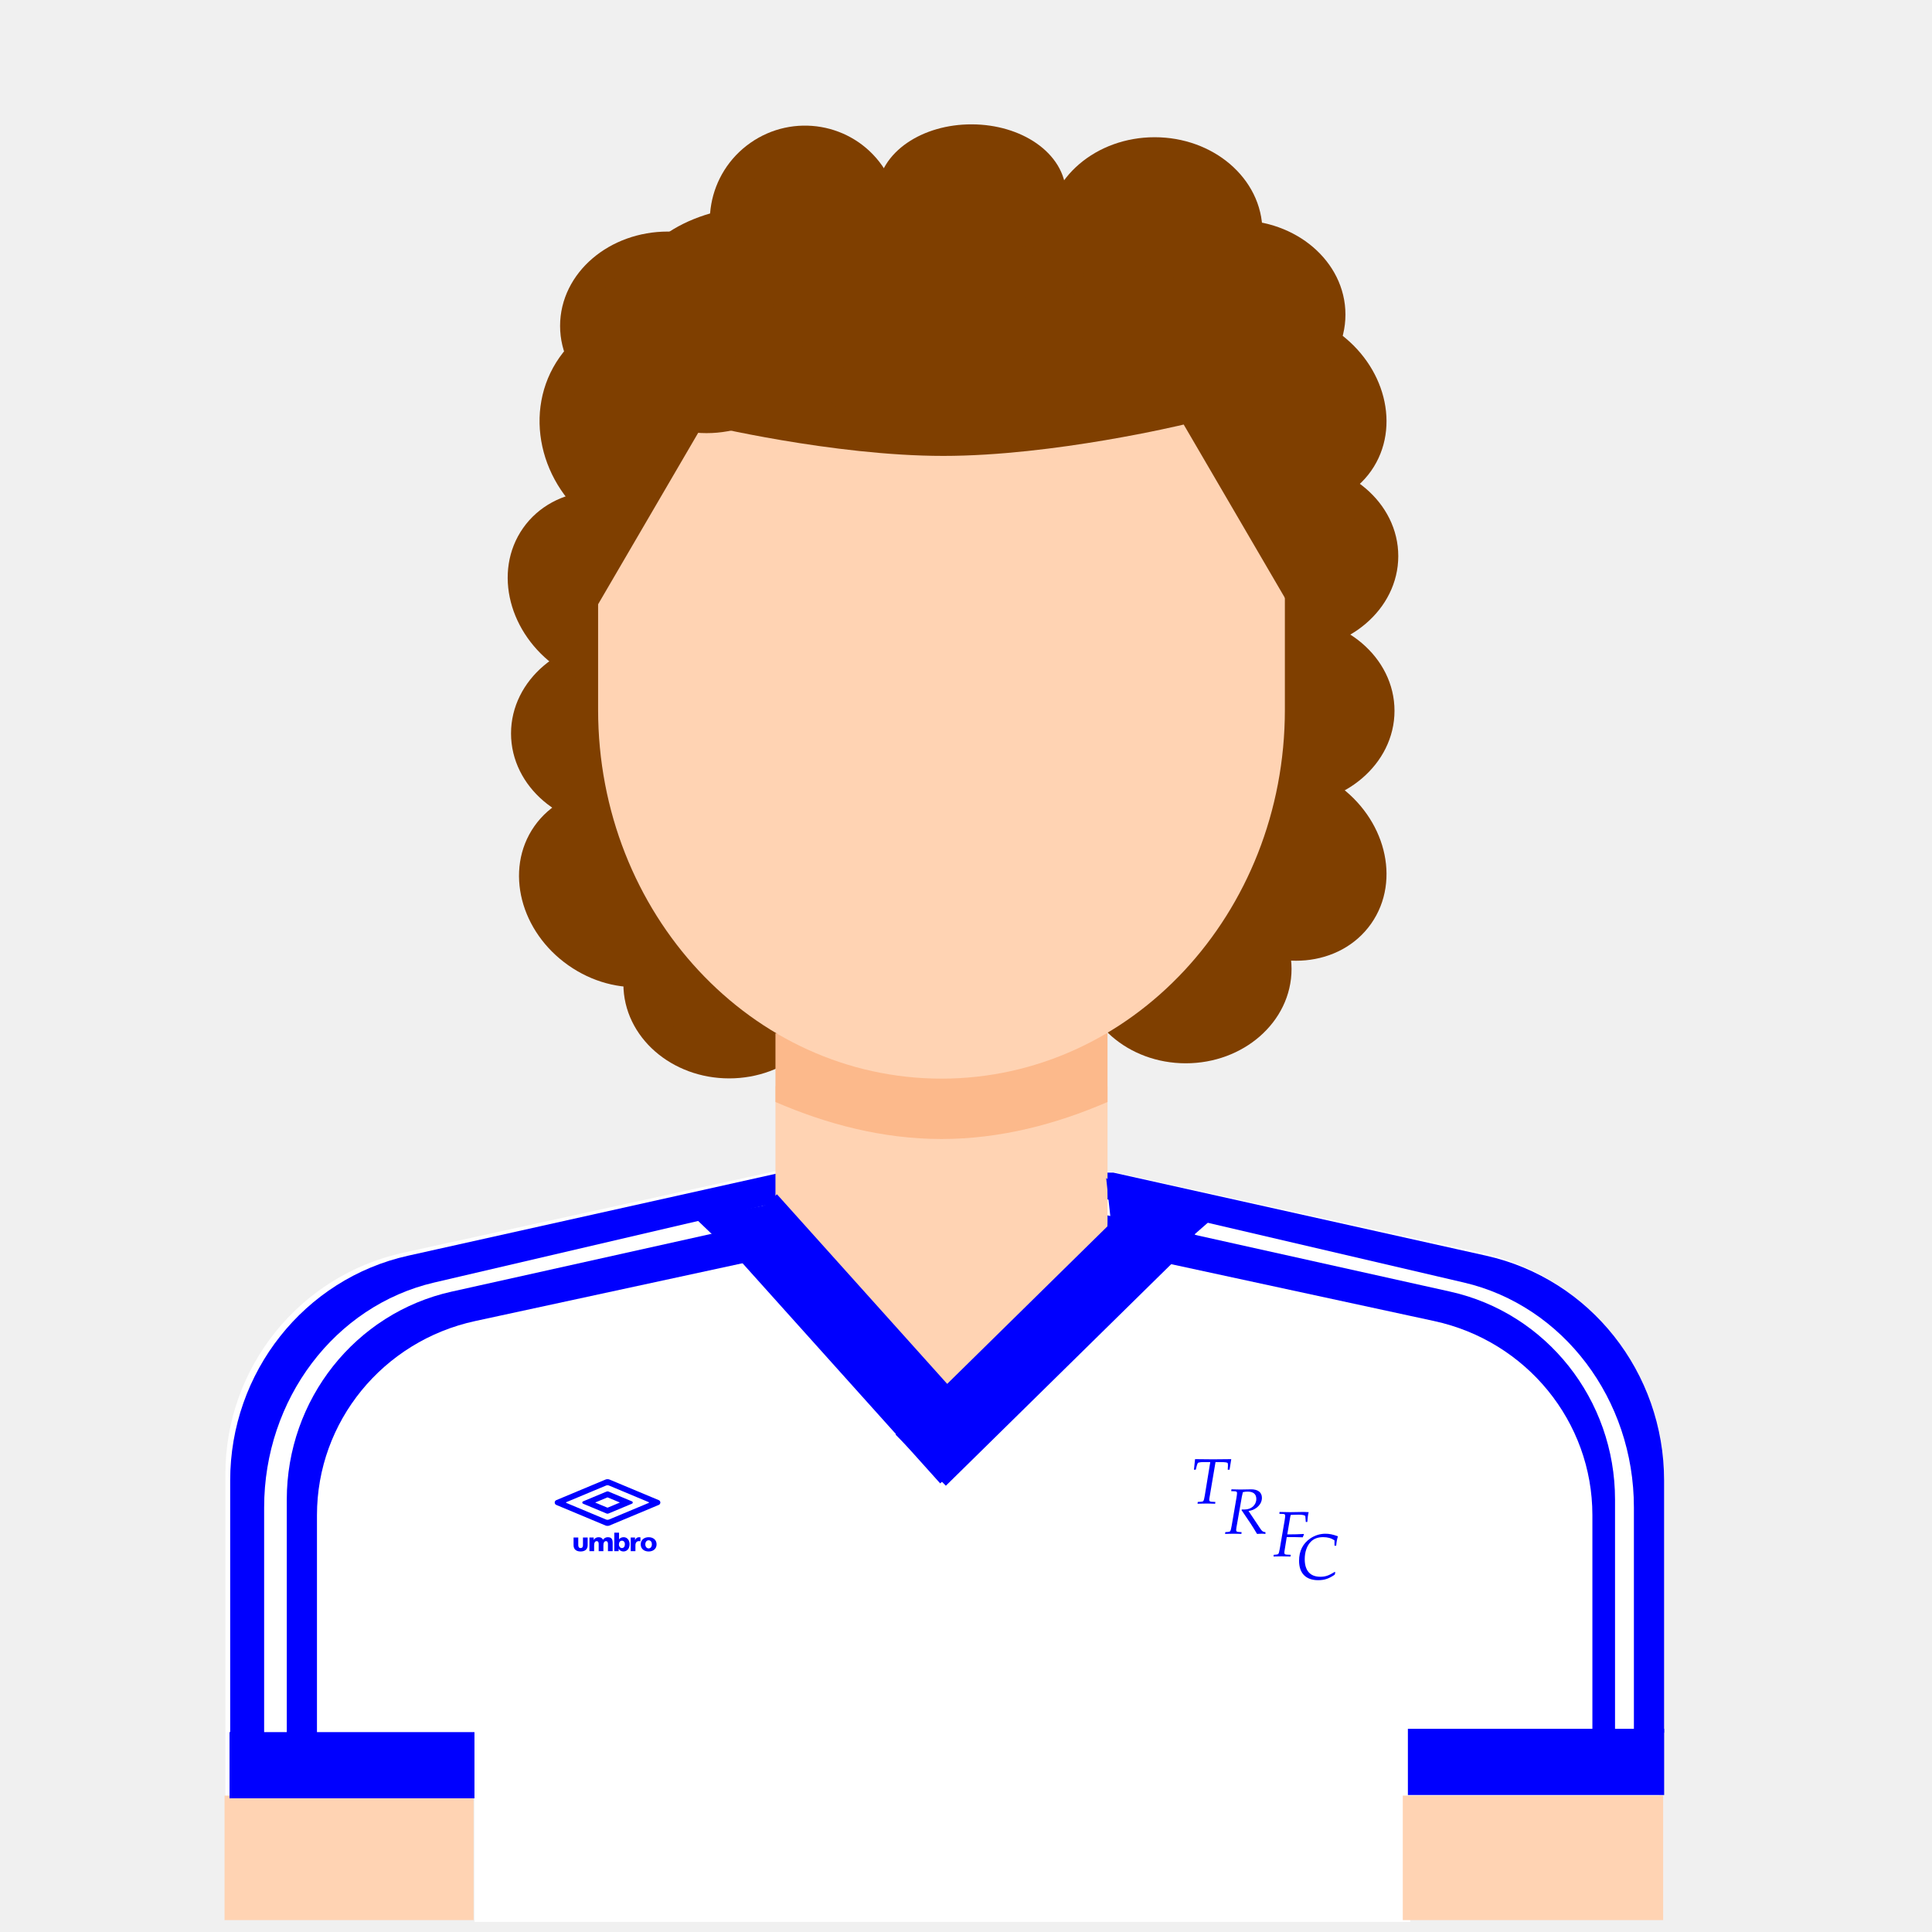
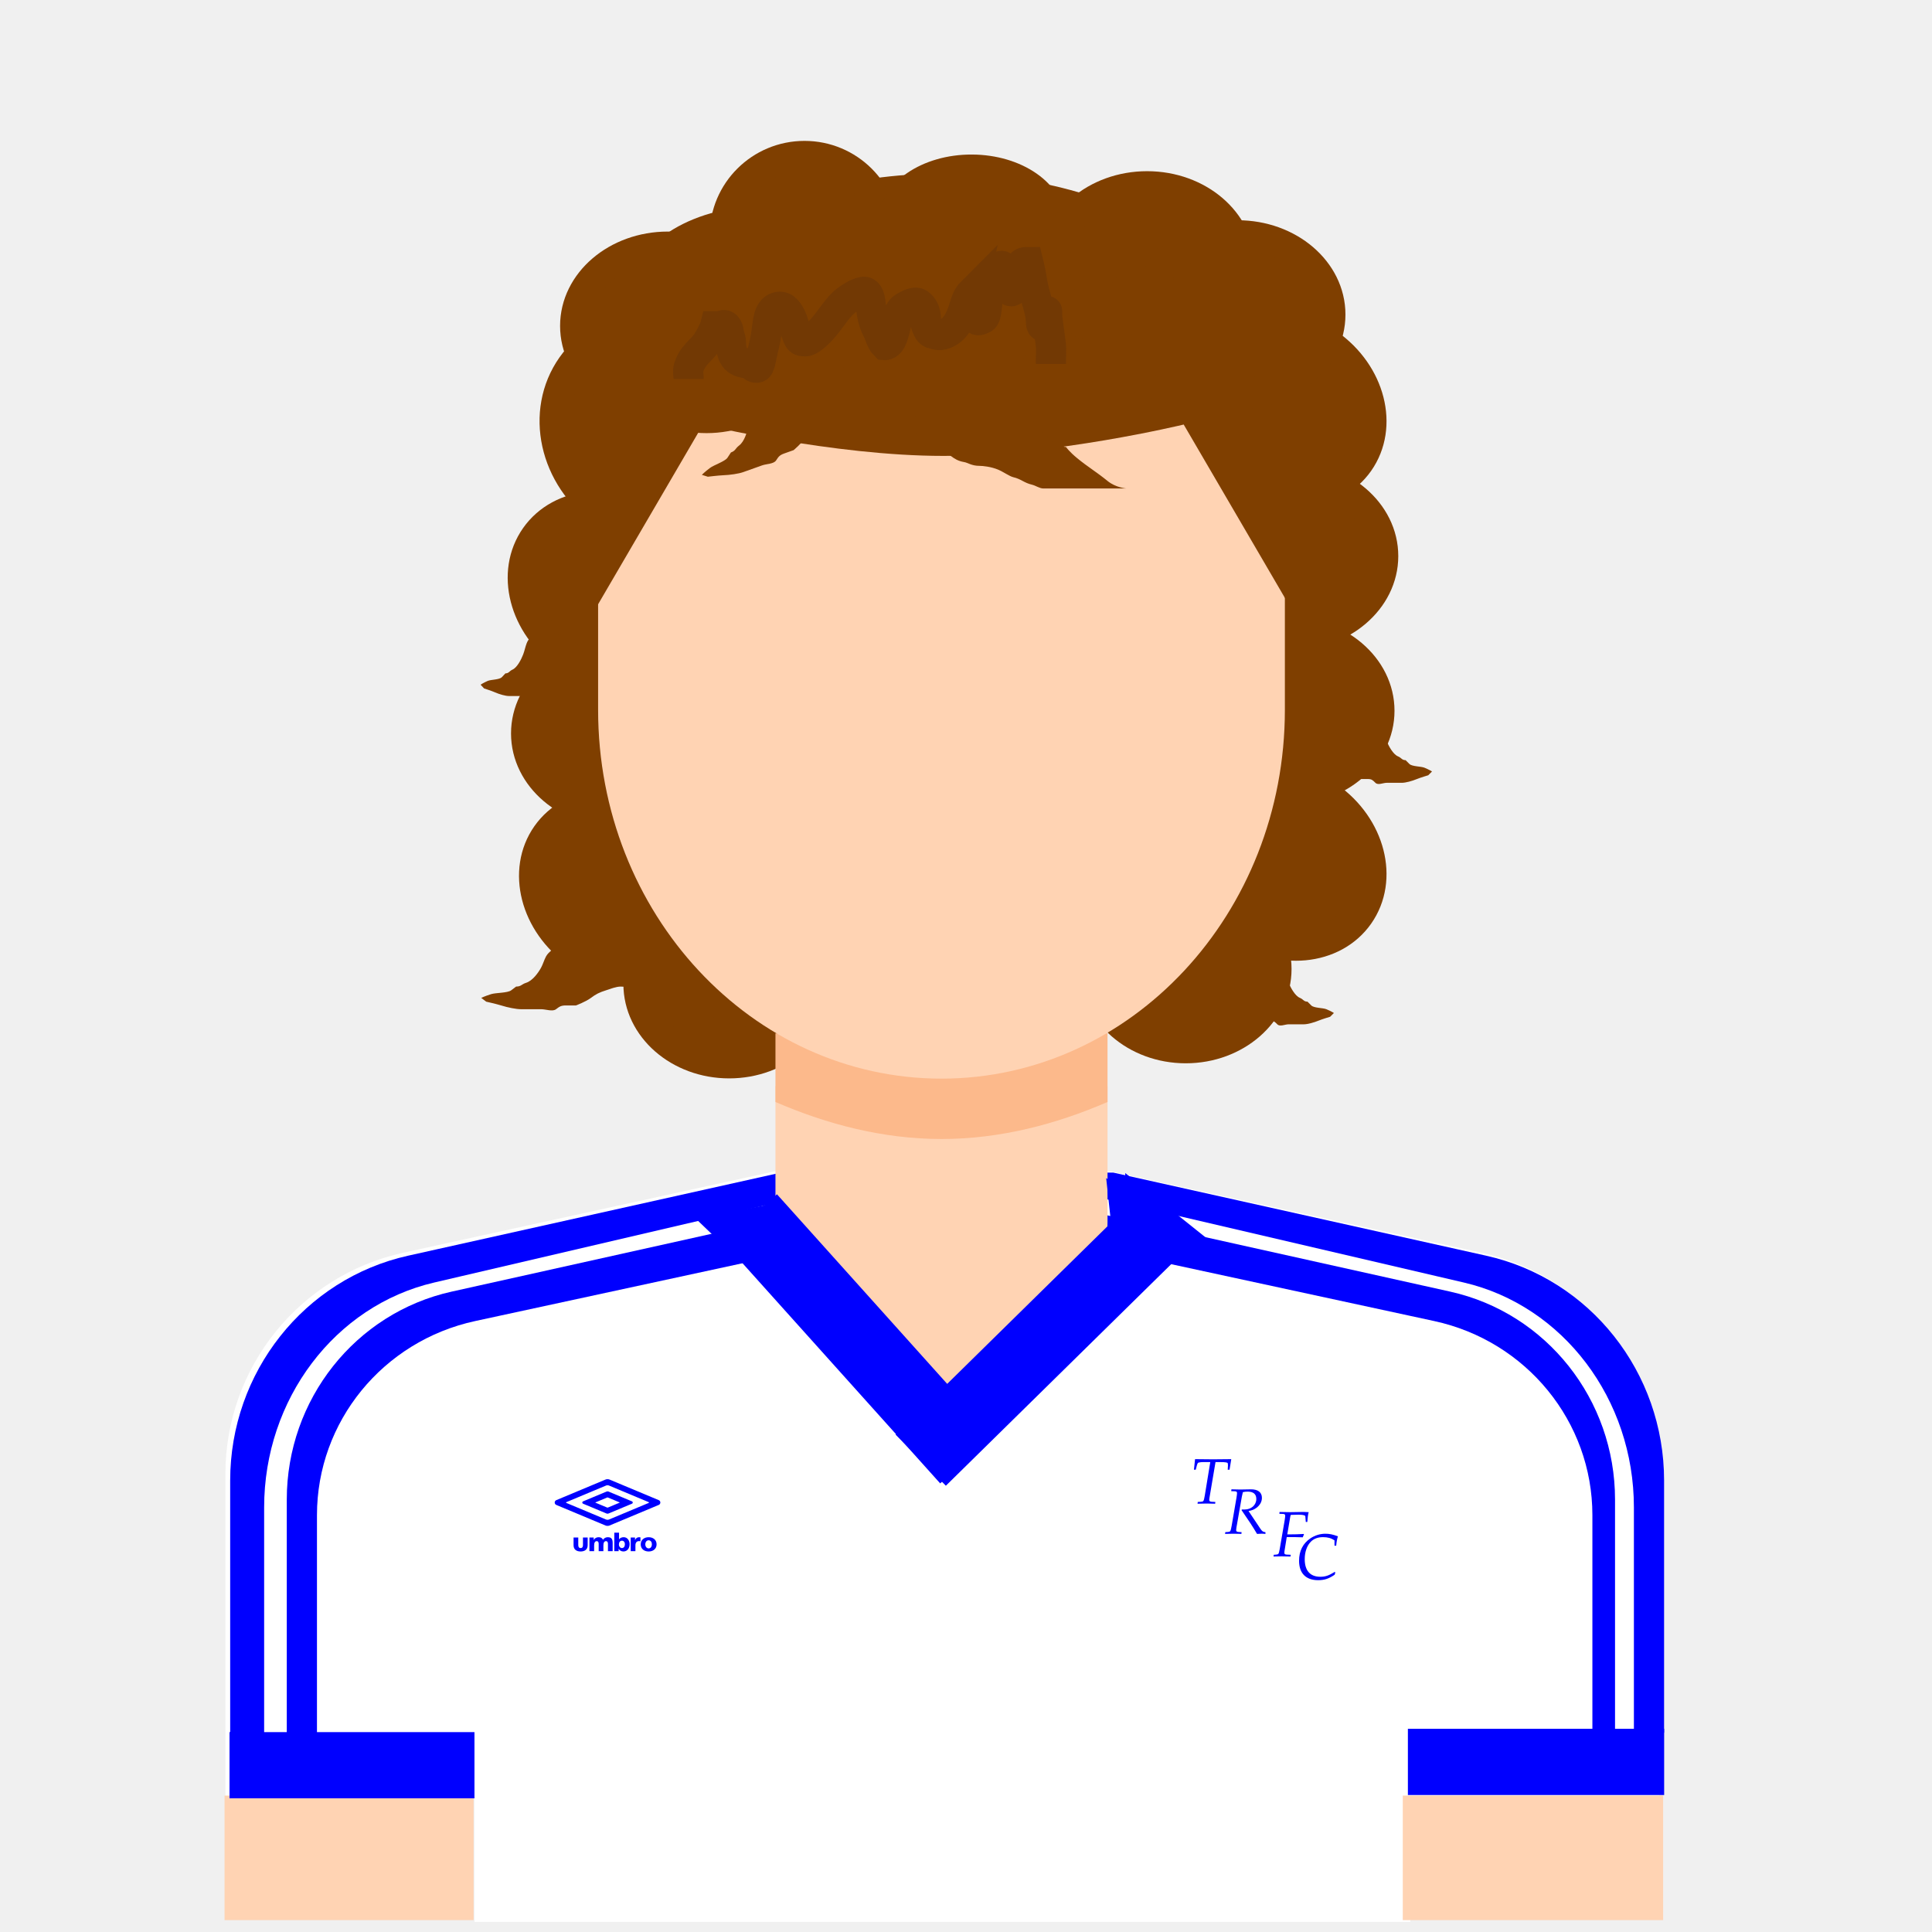
<svg xmlns="http://www.w3.org/2000/svg" width="512" height="512">
  <g stroke="null">
-     <rect fill="none" id="canvas_background" height="367.714" width="367.714" y="-1" x="-1" stroke="null" />
+     <rect stroke="null" x="-1" y="-1" width="514" height="514" id="canvas_background" fill="none" />
  </g>
  <g stroke="null">
-     <ellipse fill="#7f3f00" stroke-width="8" fill-opacity="null" cx="339.993" cy="228.367" id="svg_50" rx="24.564" ry="21" transform="rotate(35.09582 339.9929,228.3671) " stroke="#7f3f00" />
-     <ellipse fill="#7f3f00" stroke-width="8" fill-opacity="null" cx="164.993" cy="235.367" id="svg_49" rx="24.564" ry="21" transform="rotate(35.09582 164.9929,235.3671) " stroke="#7f3f00" />
-     <ellipse fill="#7f3f00" stroke-width="8" fill-opacity="null" cx="339.993" cy="108.367" id="svg_48" rx="24.564" ry="21" transform="rotate(35.09582 339.9929,108.3671) " stroke="#7f3f00" />
-     <ellipse fill="#7f3f00" stroke-width="8" fill-opacity="null" cx="175.493" cy="113.867" id="svg_47" rx="29.285" ry="26.849" transform="rotate(35.09582 175.4929,113.8671) " stroke="#7f3f00" />
-     <ellipse stroke="#7f3f00" fill="#7f3f00" stroke-width="8" fill-opacity="null" cx="314.24" cy="256.784" id="svg_25" rx="24.033" ry="21" />
-     <ellipse stroke="#7f3f00" fill="#7f3f00" stroke-width="8" fill-opacity="null" cx="193.24" cy="260.784" id="svg_24" rx="24.033" ry="21" />
-     <ellipse fill="#7f3f00" stroke-width="8" fill-opacity="null" cx="310.993" cy="250.367" id="svg_45" rx="24.564" ry="21" stroke="#7f3f00" />
-     <ellipse fill="#7f3f00" stroke-width="8" fill-opacity="null" cx="198.993" cy="246.367" id="svg_44" rx="24.564" ry="21" transform="rotate(35.09582 198.9929,246.3671) " stroke="#7f3f00" />
-     <ellipse fill="#7f3f00" stroke-width="8" fill-opacity="null" cx="340.993" cy="188.367" id="svg_36" rx="24.564" ry="21" stroke="#7f3f00" />
-     <ellipse fill="#7f3f00" stroke-width="8" fill-opacity="null" cx="163.993" cy="194.367" id="svg_35" rx="24.564" ry="21" stroke="#7f3f00" />
-     <ellipse fill="#7f3f00" stroke-width="8" fill-opacity="null" cx="161.993" cy="156.367" id="svg_34" rx="24.564" ry="21" transform="rotate(35.09582 161.9929,156.3671) " stroke="#7f3f00" />
-     <ellipse fill="#7f3f00" stroke-width="8" fill-opacity="null" cx="341.993" cy="147.367" id="svg_33" rx="24.564" ry="21" stroke="#7f3f00" />
-     <g id="shirt" stroke="null">
-       <g id="svg_1" stroke="null">
-         <g id="svg_2" stroke="null">
-           <path id="svg_3" fill="#ffffff" d="m249.742,310.317l44,0l98.846,21.665c27.533,6.035 47.154,30.421 47.154,58.609l0,85.726l-66,0l0,33l-124,0l-124,0l0,-33l-66,0l0,-85.726c0,-28.187 19.621,-52.574 47.154,-58.609l98.846,-21.665l44,0z" stroke="null" />
+     <ellipse stroke="#7f3f00" transform="rotate(35.09582 339.9929,228.3671) " ry="21" rx="24.564" id="svg_50" cy="228.367" cx="339.993" fill-opacity="null" stroke-width="8" fill="#7f3f00" />
+     <ellipse stroke="#7f3f00" transform="rotate(35.09582 164.9929,235.3671) " ry="21" rx="24.564" id="svg_49" cy="235.367" cx="164.993" fill-opacity="null" stroke-width="8" fill="#7f3f00" />
+     <ellipse stroke="#7f3f00" transform="rotate(35.09582 339.9929,108.3671) " ry="21" rx="24.564" id="svg_48" cy="108.367" cx="339.993" fill-opacity="null" stroke-width="8" fill="#7f3f00" />
+     <ellipse stroke="#7f3f00" transform="rotate(35.09582 175.4929,113.8671) " ry="26.849" rx="29.285" id="svg_47" cy="113.867" cx="175.493" fill-opacity="null" stroke-width="8" fill="#7f3f00" />
+     <ellipse ry="21" rx="24.033" id="svg_25" cy="256.784" cx="314.24" fill-opacity="null" stroke-width="8" fill="#7f3f00" stroke="#7f3f00" />
+     <ellipse ry="21" rx="24.033" id="svg_24" cy="260.784" cx="193.24" fill-opacity="null" stroke-width="8" fill="#7f3f00" stroke="#7f3f00" />
+     <ellipse stroke="#7f3f00" ry="21" rx="24.564" id="svg_45" cy="250.367" cx="310.993" fill-opacity="null" stroke-width="8" fill="#7f3f00" />
+     <ellipse stroke="#7f3f00" transform="rotate(35.09582 198.9929,246.3671) " ry="21" rx="24.564" id="svg_44" cy="246.367" cx="198.993" fill-opacity="null" stroke-width="8" fill="#7f3f00" />
+     <ellipse stroke="#7f3f00" ry="21" rx="24.564" id="svg_36" cy="188.367" cx="340.993" fill-opacity="null" stroke-width="8" fill="#7f3f00" />
+     <ellipse stroke="#7f3f00" ry="21" rx="24.564" id="svg_35" cy="194.367" cx="163.993" fill-opacity="null" stroke-width="8" fill="#7f3f00" />
+     <ellipse stroke="#7f3f00" transform="rotate(35.09582 161.9929,156.3671) " ry="21" rx="24.564" id="svg_34" cy="156.367" cx="161.993" fill-opacity="null" stroke-width="8" fill="#7f3f00" />
+     <ellipse stroke="#7f3f00" ry="21" rx="24.564" id="svg_33" cy="147.367" cx="341.993" fill-opacity="null" stroke-width="8" fill="#7f3f00" />
+     <g stroke="null" id="shirt">
+       <g stroke="null" id="svg_1">
+         <g stroke="null" id="svg_2">
+           <path stroke="null" d="m249.742,310.317l44,0l98.846,21.665c27.533,6.035 47.154,30.421 47.154,58.609l0,85.726l-66,0l0,33l-124,0l-124,0l0,-33l-66,0l0,-85.726c0,-28.187 19.621,-52.574 47.154,-58.609l98.846,-21.665l44,0z" fill="#ffffff" id="svg_3" />
        </g>
      </g>
-       <g stroke="null" id="svg_6">
-         <path stroke="null" d="m393.846,332.772l-98.846,-22.028l-44,0l-44,0l-98.846,22.028c-27.533,6.136 -47.154,30.931 -47.154,59.591l0,66.827l20,0l0,-66.827c0,-18.961 13.221,-35.668 31.436,-39.728l96.73,-21.556l83.668,0l96.73,21.556c18.215,4.059 31.436,20.767 31.436,39.728l0,66.827l20,0l0,-66.827c0,-28.66 -19.621,-53.455 -47.154,-59.591z" fill="#0000ff" id="svg_7" />
-         <path stroke="null" d="m387.956,339.889l-94.424,-22.028l-42.032,0l-42.032,0l-94.424,22.028c-26.301,6.136 -45.044,30.931 -45.044,59.591l0,66.827l19.105,0l0,-66.827c0,-18.961 12.63,-35.668 30.03,-39.728l92.403,-21.556l79.925,0l92.403,21.556c17.4,4.059 30.03,20.767 30.03,39.728l0,66.827l19.105,0l0,-66.827c0,-28.66 -18.743,-53.455 -45.044,-59.591z" fill="#ffffff" id="svg_51" />
-         <path stroke="null" d="m384.321,342.296l-91.563,-20.368l-40.758,0l-40.758,0l-91.563,20.368c-25.504,5.674 -43.679,28.6 -43.679,55.101l0,61.793l18.526,0l0,-61.793c0,-17.532 12.247,-32.981 29.12,-36.735l89.603,-19.932l77.503,0l89.603,19.932c16.873,3.753 29.12,19.203 29.12,36.735l0,61.793l18.526,0l0,-61.793c0,-26.501 -18.175,-49.428 -43.679,-55.101z" fill="#0000ff" id="svg_52" />
-         <path stroke="null" d="m380.058,350.089l-87.921,-19.011l-39.137,0l-39.137,0l-87.921,19.011c-24.49,5.296 -41.942,26.694 -41.942,51.428l0,57.673l17.789,0l0,-57.673c0,-16.363 11.76,-30.782 27.962,-34.286l86.039,-18.603l74.42,0l86.039,18.603c16.202,3.503 27.962,17.922 27.962,34.286l0,57.673l17.789,0l0,-57.673c0,-24.734 -17.452,-46.132 -41.942,-51.428z" fill="#ffffff" id="svg_53" />
+       <g id="svg_6" stroke="null">
+         <path id="svg_7" fill="#0000ff" d="m393.846,332.772l-98.846,-22.028l-44,0l-44,0l-98.846,22.028c-27.533,6.136 -47.154,30.931 -47.154,59.591l0,66.827l20,0l0,-66.827c0,-18.961 13.221,-35.668 31.436,-39.728l96.73,-21.556l83.668,0l96.73,21.556c18.215,4.059 31.436,20.767 31.436,39.728l0,66.827l20,0l0,-66.827c0,-28.66 -19.621,-53.455 -47.154,-59.591z" stroke="null" />
+         <path id="svg_51" fill="#ffffff" d="m387.956,339.889l-94.424,-22.028l-42.032,0l-42.032,0l-94.424,22.028c-26.301,6.136 -45.044,30.931 -45.044,59.591l0,66.827l19.105,0l0,-66.827c0,-18.961 12.63,-35.668 30.03,-39.728l92.403,-21.556l79.925,0l92.403,21.556c17.4,4.059 30.03,20.767 30.03,39.728l0,66.827l19.105,0l0,-66.827c0,-28.66 -18.743,-53.455 -45.044,-59.591z" stroke="null" />
+         <path id="svg_52" fill="#0000ff" d="m384.321,342.296l-91.563,-20.368l-40.758,0l-40.758,0l-91.563,20.368c-25.504,5.674 -43.679,28.6 -43.679,55.101l0,61.793l18.526,0l0,-61.793c0,-17.532 12.247,-32.981 29.12,-36.735l89.603,-19.932l77.503,0l89.603,19.932c16.873,3.753 29.12,19.203 29.12,36.735l0,61.793l18.526,0l0,-61.793c0,-26.501 -18.175,-49.428 -43.679,-55.101z" stroke="null" />
+         <path id="svg_53" fill="#ffffff" d="m380.058,350.089l-87.921,-19.011l-39.137,0l-39.137,0l-87.921,19.011c-24.49,5.296 -41.942,26.694 -41.942,51.428l0,57.673l17.789,0l0,-57.673c0,-16.363 11.76,-30.782 27.962,-34.286l86.039,-18.603l74.42,0l86.039,18.603c16.202,3.503 27.962,17.922 27.962,34.286l0,57.673l17.789,0l0,-57.673c0,-24.734 -17.452,-46.132 -41.942,-51.428z" stroke="null" />
      </g>
    </g>
-     <g id="skin-light" stroke="null">
-       <g id="svg_8" stroke="null">
-         <path id="svg_9" fill="#ffd3b3" d="m205.505,287.848l0,36c0,24.301 19.699,44 44,44s44,-19.699 44,-44l0,-36l-88,0z" stroke="null" />
+     <g stroke="null" id="skin-light">
+       <g stroke="null" id="svg_8">
+         <path stroke="null" d="m205.505,287.848l0,36c0,24.301 19.699,44 44,44s44,-19.699 44,-44l0,-36l-88,0z" fill="#ffd3b3" id="svg_9" />
      </g>
-       <g id="svg_10" stroke="null">
-         <path id="svg_12" fill="#fcb98b" d="m205.505,292.036c13.499,5.851 28.376,9.812 44,9.812s30.501,-3.961 44,-9.812l0,-18.188l-88,0l0,18.188z" stroke="null" />
+       <g stroke="null" id="svg_10">
+         <path stroke="null" d="m205.505,292.036c13.499,5.851 28.376,9.812 44,9.812s30.501,-3.961 44,-9.812l0,-18.188l-88,0l0,18.188z" fill="#fcb98b" id="svg_12" />
      </g>
-       <g id="svg_13" stroke="null">
-         <path id="svg_14" fill="#ffd3b3" d="m340.505,82.848l0,105.259c0,53.981 -40.742,97.741 -91,97.741c-50.258,0 -91,-43.76 -91,-97.741l0,-105.259l182,0z" stroke="null" />
+       <g stroke="null" id="svg_13">
+         <path stroke="null" d="m340.505,82.848l0,105.259c0,53.981 -40.742,97.741 -91,97.741c-50.258,0 -91,-43.76 -91,-97.741l0,-105.259l182,0z" fill="#ffd3b3" id="svg_14" />
      </g>
-       <g id="svg_19" stroke="null">
-         <path id="svg_20" fill="#ffd3b3" d="m125.505,508.848l-66,0l0,-33l66,0l0,33z" stroke="null" />
+       <g stroke="null" id="svg_19">
+         <path stroke="null" d="m125.505,508.848l-66,0l0,-33l66,0l0,33z" fill="#ffd3b3" id="svg_20" />
      </g>
-       <g id="svg_21" stroke="null">
-         <path id="svg_22" fill="#ffd3b3" d="m371.751,475.848l69,0l0,33l-69,0l0,-33z" stroke="null" />
+       <g stroke="null" id="svg_21">
+         <path stroke="null" d="m371.751,475.848l69,0l0,33l-69,0l0,-33z" fill="#ffd3b3" id="svg_22" />
      </g>
    </g>
-     <text font-style="italic" xml:space="preserve" text-anchor="start" font-family="'Palatino Linotype', 'Book Antiqua', Palatino, serif" font-size="17" id="svg_24" y="398.453" x="315.5" stroke-width="0" fill="#0000ff" stroke="#0000ff">T</text>
-     <text font-style="italic" xml:space="preserve" text-anchor="start" font-family="'Palatino Linotype', 'Book Antiqua', Palatino, serif" font-size="17" id="svg_30" y="406.453" x="324.5" stroke-width="0" fill="#0000ff" stroke="#0000ff">R</text>
-     <text font-style="italic" xml:space="preserve" text-anchor="start" font-family="'Palatino Linotype', 'Book Antiqua', Palatino, serif" font-size="17" id="svg_31" y="412.453" x="337.5" stroke-width="0" fill="#0000ff" stroke="#0000ff">F</text>
-     <text font-style="italic" xml:space="preserve" text-anchor="start" font-family="'Palatino Linotype', 'Book Antiqua', Palatino, serif" font-size="17" id="svg_32" y="418.453" x="343.5" stroke-width="0" fill="#0000ff" stroke="#0000ff">C</text>
-     <rect id="svg_45" height="17.544" width="64.912" y="459.029" x="60.825" stroke-opacity="null" stroke-width="0" fill="#0000ff" stroke="#0000ff" />
-     <rect id="svg_46" height="17.544" width="67.912" y="458.152" x="373.105" stroke-opacity="null" stroke-width="0" fill="#0000ff" stroke="#0000ff" />
-     <path d="m160.89,399.513c0.061,0.025 0.16,0.025 0.22,0l3.091,-1.293c0.044,-0.019 0.044,-0.048 0,-0.066l-3.091,-1.294c-0.061,-0.025 -0.16,-0.025 -0.22,0l-3.092,1.294c-0.043,0.018 -0.043,0.047 0,0.066l3.092,1.293zm6.612,-1.626c0.114,0.051 0.193,0.165 0.193,0.299c0,0.135 -0.08,0.249 -0.194,0.3l-6.259,2.617c-0.132,0.057 -0.35,0.057 -0.484,0l-6.258,-2.617c-0.116,-0.051 -0.196,-0.165 -0.196,-0.3c0,-0.134 0.08,-0.249 0.196,-0.299l6.258,-2.617c0.134,-0.057 0.351,-0.057 0.484,0l6.26,2.617zm7.093,-0.328c0.241,0.107 0.405,0.347 0.405,0.627c0,0.281 -0.167,0.521 -0.408,0.628l-13.086,5.472c-0.278,0.116 -0.735,0.116 -1.013,0l-13.084,-5.472c-0.241,-0.106 -0.409,-0.347 -0.409,-0.628c0,-0.28 0.168,-0.521 0.409,-0.627l13.084,-5.472c0.278,-0.116 0.734,-0.116 1.013,0l13.089,5.472zm-13.969,-3.881l-10.512,4.396c-0.147,0.062 -0.147,0.163 0,0.225l10.512,4.396c0.207,0.087 0.543,0.087 0.748,0l10.513,-4.396c0.147,-0.062 0.147,-0.163 0,-0.225l-10.513,-4.396c-0.205,-0.085 -0.542,-0.085 -0.748,0" fill="#0000ff" id="svg_11" stroke="null" />
-     <path d="m152,407.461l0,2.045c0,1.158 0.814,1.651 1.869,1.651c1.054,0 1.87,-0.493 1.87,-1.651l0,-2.045l-1.247,0l0,1.944c0,0.445 -0.109,0.845 -0.623,0.845c-0.513,0 -0.623,-0.4 -0.623,-0.845l0,-1.944l-1.246,0m19.013,1.819c0,-0.628 0.353,-1.087 0.875,-1.087c0.554,0 0.867,0.475 0.867,1.029c0,0.67 -0.329,1.119 -0.867,1.119c-0.475,0 -0.875,-0.451 -0.875,-1.061m0.887,-1.902c-1.193,0 -2.103,0.693 -2.103,1.893c0,1.192 0.909,1.887 2.103,1.887c1.192,0 2.102,-0.695 2.102,-1.887c0,-1.2 -0.909,-1.893 -2.102,-1.893m-10.815,-0.001c-0.513,0 -0.991,0.208 -1.283,0.695c-0.194,-0.473 -0.617,-0.695 -1.13,-0.695c-0.569,0 -1.068,0.23 -1.319,0.75l-0.014,0l0,-0.666l-1.137,0l0,3.613l1.248,0l0,-1.526c0,-0.777 0.263,-1.131 0.707,-1.131c0.354,0 0.5,0.306 0.5,0.715l0,1.942l1.248,0l0,-1.526c0,-0.777 0.263,-1.131 0.707,-1.131c0.354,0 0.5,0.306 0.5,0.715l0,1.942l1.248,0l0,-2.129c0,-0.978 -0.237,-1.568 -1.277,-1.568m3.73,2.873c-0.435,0 -0.798,-0.413 -0.798,-0.965c0,-0.566 0.318,-0.987 0.798,-0.987c0.507,0 0.791,0.435 0.791,0.936c0,0.602 -0.298,1.016 -0.791,1.016m0.495,-2.875c-0.5,0 -0.923,0.145 -1.242,0.547l-0.014,0l0,-1.743l-1.255,0l0,4.892l1.151,0l0,-0.645l0.014,0c0.16,0.402 0.666,0.729 1.242,0.729c1.075,0 1.651,-0.889 1.651,-1.957c0,-0.874 -0.548,-1.823 -1.546,-1.823m2.989,0.751l-0.014,0l0,-0.666l-1.138,0l0,3.613l1.248,0l0,-1.526c0,-0.708 0.327,-1.131 0.909,-1.131c0.146,0 0.281,0 0.42,0.043l0.001,-1.051c-0.112,-0.017 -0.238,-0.03 -0.36,-0.03c-0.542,0 -0.853,0.291 -1.068,0.748" fill="#0000ff" fill-rule="evenodd" id="svg_23" stroke="null" />
-     <line stroke="#0000ff" transform="rotate(-2.112919 227.5299,354.8036) " id="svg_35" y2="387.804" x2="255.03" y1="321.804" x1="200.03" stroke-width="19" fill="none" />
+     <text stroke="#0000ff" fill="#0000ff" stroke-width="0" x="315.5" y="398.453" id="svg_24" font-size="17" font-family="'Palatino Linotype', 'Book Antiqua', Palatino, serif" text-anchor="start" xml:space="preserve" font-style="italic">T</text>
+     <text stroke="#0000ff" fill="#0000ff" stroke-width="0" x="324.5" y="406.453" id="svg_30" font-size="17" font-family="'Palatino Linotype', 'Book Antiqua', Palatino, serif" text-anchor="start" xml:space="preserve" font-style="italic">R</text>
+     <text stroke="#0000ff" fill="#0000ff" stroke-width="0" x="337.5" y="412.453" id="svg_31" font-size="17" font-family="'Palatino Linotype', 'Book Antiqua', Palatino, serif" text-anchor="start" xml:space="preserve" font-style="italic">F</text>
+     <text stroke="#0000ff" fill="#0000ff" stroke-width="0" x="343.5" y="418.453" id="svg_32" font-size="17" font-family="'Palatino Linotype', 'Book Antiqua', Palatino, serif" text-anchor="start" xml:space="preserve" font-style="italic">C</text>
+     <rect stroke="#0000ff" fill="#0000ff" stroke-width="0" stroke-opacity="null" x="60.825" y="459.029" width="64.912" height="17.544" id="svg_45" />
+     <rect stroke="#0000ff" fill="#0000ff" stroke-width="0" stroke-opacity="null" x="373.105" y="458.152" width="67.912" height="17.544" id="svg_46" />
+     <path stroke="null" id="svg_11" fill="#0000ff" d="m160.89,399.513c0.061,0.025 0.16,0.025 0.22,0l3.091,-1.293c0.044,-0.019 0.044,-0.048 0,-0.066l-3.091,-1.294c-0.061,-0.025 -0.16,-0.025 -0.22,0l-3.092,1.294c-0.043,0.018 -0.043,0.047 0,0.066l3.092,1.293zm6.612,-1.626c0.114,0.051 0.193,0.165 0.193,0.299c0,0.135 -0.08,0.249 -0.194,0.3l-6.259,2.617c-0.132,0.057 -0.35,0.057 -0.484,0l-6.258,-2.617c-0.116,-0.051 -0.196,-0.165 -0.196,-0.3c0,-0.134 0.08,-0.249 0.196,-0.299l6.258,-2.617c0.134,-0.057 0.351,-0.057 0.484,0l6.26,2.617zm7.093,-0.328c0.241,0.107 0.405,0.347 0.405,0.627c0,0.281 -0.167,0.521 -0.408,0.628l-13.086,5.472c-0.278,0.116 -0.735,0.116 -1.013,0l-13.084,-5.472c-0.241,-0.106 -0.409,-0.347 -0.409,-0.628c0,-0.28 0.168,-0.521 0.409,-0.627l13.084,-5.472c0.278,-0.116 0.734,-0.116 1.013,0l13.089,5.472zm-13.969,-3.881l-10.512,4.396c-0.147,0.062 -0.147,0.163 0,0.225l10.512,4.396c0.207,0.087 0.543,0.087 0.748,0l10.513,-4.396c0.147,-0.062 0.147,-0.163 0,-0.225l-10.513,-4.396c-0.205,-0.085 -0.542,-0.085 -0.748,0" />
+     <path stroke="null" id="svg_23" fill-rule="evenodd" fill="#0000ff" d="m152,407.461l0,2.045c0,1.158 0.814,1.651 1.869,1.651c1.054,0 1.87,-0.493 1.87,-1.651l0,-2.045l-1.247,0l0,1.944c0,0.445 -0.109,0.845 -0.623,0.845c-0.513,0 -0.623,-0.4 -0.623,-0.845l0,-1.944l-1.246,0m19.013,1.819c0,-0.628 0.353,-1.087 0.875,-1.087c0.554,0 0.867,0.475 0.867,1.029c0,0.67 -0.329,1.119 -0.867,1.119c-0.475,0 -0.875,-0.451 -0.875,-1.061m0.887,-1.902c-1.193,0 -2.103,0.693 -2.103,1.893c0,1.192 0.909,1.887 2.103,1.887c1.192,0 2.102,-0.695 2.102,-1.887c0,-1.2 -0.909,-1.893 -2.102,-1.893m-10.815,-0.001c-0.513,0 -0.991,0.208 -1.283,0.695c-0.194,-0.473 -0.617,-0.695 -1.13,-0.695c-0.569,0 -1.068,0.23 -1.319,0.75l-0.014,0l0,-0.666l-1.137,0l0,3.613l1.248,0l0,-1.526c0,-0.777 0.263,-1.131 0.707,-1.131c0.354,0 0.5,0.306 0.5,0.715l0,1.942l1.248,0l0,-1.526c0,-0.777 0.263,-1.131 0.707,-1.131c0.354,0 0.5,0.306 0.5,0.715l0,1.942l1.248,0l0,-2.129c0,-0.978 -0.237,-1.568 -1.277,-1.568m3.73,2.873c-0.435,0 -0.798,-0.413 -0.798,-0.965c0,-0.566 0.318,-0.987 0.798,-0.987c0.507,0 0.791,0.435 0.791,0.936c0,0.602 -0.298,1.016 -0.791,1.016m0.495,-2.875c-0.5,0 -0.923,0.145 -1.242,0.547l-0.014,0l0,-1.743l-1.255,0l0,4.892l1.151,0l0,-0.645l0.014,0c0.16,0.402 0.666,0.729 1.242,0.729c1.075,0 1.651,-0.889 1.651,-1.957c0,-0.874 -0.548,-1.823 -1.546,-1.823m2.989,0.751l-0.014,0l0,-0.666l-1.138,0l0,3.613l1.248,0l0,-1.526c0,-0.708 0.327,-1.131 0.909,-1.131c0.146,0 0.281,0 0.42,0.043l0.001,-1.051c-0.112,-0.017 -0.238,-0.03 -0.36,-0.03c-0.542,0 -0.853,0.291 -1.068,0.748" />
+     <line fill="none" stroke-width="19" x1="200.03" y1="321.804" x2="255.03" y2="387.804" id="svg_35" transform="rotate(-2.112919 227.5299,354.8036) " stroke="#0000ff" />
    <g id="svg_4">
-       <path d="m158,109.042l0,51.958l28.308,-48.494s34.374,8.313 63.692,8.313s63.692,-8.313 63.692,-8.313l28.308,48.494l0,-51.958c0,-34.817 -41.19,-63.042 -92,-63.042c-50.81,0 -92,28.225 -92,63.042l0,0z" fill="#7f3f00" id="svg_5" />
+       <path id="svg_5" fill="#7f3f00" d="m158,109.042l0,51.958l28.308,-48.494s34.374,8.313 63.692,8.313s63.692,-8.313 63.692,-8.313l28.308,48.494l0,-51.958c0,-34.817 -41.19,-63.042 -92,-63.042c-50.81,0 -92,28.225 -92,63.042l0,0z" />
    </g>
-     <ellipse fill="#7f3f00" stroke-width="8" fill-opacity="null" cx="203.5" cy="77.953" id="svg_26" rx="32.5" ry="19.5" stroke="#7f3f00" />
-     <ellipse fill="#7f3f00" stroke-width="8" fill-opacity="null" cx="213.203" cy="58.338" id="svg_27" rx="21.136" ry="21" transform="rotate(-35.09582 213.2027,58.33773) " stroke="#7f3f00" />
-     <ellipse fill="#7f3f00" stroke-width="8" fill-opacity="null" cx="257.5" cy="51.453" id="svg_28" rx="14.5" ry="21" stroke="#7f3f00" transform="rotate(90.21568 257.5,51.45313) " />
-     <ellipse fill="#7f3f00" stroke-width="8" fill-opacity="null" cx="305.993" cy="61.367" id="svg_30" rx="24.564" ry="21" stroke="#7f3f00" />
-     <ellipse stroke="#7f3f00" fill="#7f3f00" stroke-width="8" fill-opacity="null" cx="187.24" cy="89.784" id="svg_31" rx="24.033" ry="21" />
-     <ellipse stroke="#7f3f00" fill="#7f3f00" stroke-width="8" fill-opacity="null" cx="313.24" cy="81.784" id="svg_32" rx="24.033" ry="21" />
-     <ellipse stroke="#7f3f00" fill="#7f3f00" stroke-width="8" fill-opacity="null" cx="246.74" cy="86.784" id="svg_46" rx="30.413" ry="26.705" />
-     <ellipse fill="#7f3f00" stroke-width="8" fill-opacity="null" cx="327.993" cy="83.367" id="svg_51" rx="24.564" ry="21" stroke="#7f3f00" />
-     <ellipse fill="#7f3f00" stroke-width="8" fill-opacity="null" cx="176.993" cy="86.367" id="svg_52" rx="24.564" ry="21" stroke="#7f3f00" />
-     <path transform="rotate(-46.2199 196.0789,320.7563) " id="svg_16" d="m186.395,327.478l0,-13.444l19.367,13.444l-19.367,0z" stroke-width="19" fill="#0000ff" />
-     <path transform="rotate(-41.25283 309.9959,320.3193) " id="svg_17" d="m298.2,329.764l0,-18.89l23.591,18.89l-23.591,0z" stroke-width="19" fill="#0000ff" />
-     <line stroke="#0000ff" transform="rotate(83.16382 277.017,354.4998) " id="svg_18" y2="391.145" x2="305.318" y1="317.855" x1="248.715" stroke-width="19" fill="none" />
-     <path transform="rotate(-6.2072 305.8933,320.3193) " id="svg_29" d="m294.098,329.764l0,-18.89l23.591,18.89l-23.591,0z" stroke-width="19" fill="#0000ff" />
+     <ellipse stroke="#7f3f00" ry="19.5" rx="32.5" id="svg_26" cy="77.953" cx="203.5" fill-opacity="null" stroke-width="8" fill="#7f3f00" />
+     <ellipse stroke="#7f3f00" ry="21" rx="21.136" id="svg_27" cy="62.338" cx="213.203" fill-opacity="null" stroke-width="8" fill="#7f3f00" />
+     <ellipse transform="rotate(90.21568 257.5,59.45313) " stroke="#7f3f00" ry="21" rx="14.5" id="svg_28" cy="59.453" cx="257.5" fill-opacity="null" stroke-width="8" fill="#7f3f00" />
+     <ellipse stroke="#7f3f00" ry="21" rx="24.564" id="svg_30" cy="70.367" cx="303.993" fill-opacity="null" stroke-width="8" fill="#7f3f00" />
+     <ellipse ry="21" rx="24.033" id="svg_31" cy="89.784" cx="187.24" fill-opacity="null" stroke-width="8" fill="#7f3f00" stroke="#7f3f00" />
+     <ellipse ry="21" rx="24.033" id="svg_32" cy="81.784" cx="313.24" fill-opacity="null" stroke-width="8" fill="#7f3f00" stroke="#7f3f00" />
+     <ellipse ry="26.705" rx="30.413" id="svg_46" cy="86.784" cx="246.74" fill-opacity="null" stroke-width="8" fill="#7f3f00" stroke="#7f3f00" />
+     <ellipse stroke="#7f3f00" ry="21" rx="24.564" id="svg_51" cy="83.367" cx="327.993" fill-opacity="null" stroke-width="8" fill="#7f3f00" />
+     <ellipse stroke="#7f3f00" ry="21" rx="24.564" id="svg_52" cy="86.367" cx="176.993" fill-opacity="null" stroke-width="8" fill="#7f3f00" />
+     <path fill="#0000ff" stroke-width="19" d="m186.395,327.478l0,-13.444l19.367,13.444l-19.367,0z" id="svg_16" transform="rotate(-46.2199 196.0789,320.7563) " />
+     <path fill="#0000ff" stroke-width="19" d="m298.2,329.764l0,-18.89l23.591,18.89l-23.591,0z" id="svg_17" />
+     <line fill="none" stroke-width="19" x1="248.715" y1="317.855" x2="305.318" y2="391.145" id="svg_18" transform="rotate(83.16382 277.017,354.4998) " stroke="#0000ff" />
+     <path fill="#0000ff" stroke-width="19" d="m294.098,329.764l0,-18.89l23.591,18.89l-23.591,0z" id="svg_29" transform="rotate(-6.2072 305.8933,320.3193) " />
+     <path d="m242.5,110.453c0,1 0,1 0,3c0,1 0.617,2.076 1,3c0.541,1.307 1.293,1.293 2,2c0.707,0.707 3.027,0.77 4,1c2.176,0.514 2.879,2.493 6,3c0.987,0.16 2,1 4,1c1,0 3.152,0.235 5,1c1.307,0.541 3.027,1.77 4,2c2.176,0.514 2.824,1.486 5,2c0.973,0.23 2,1 3,1c0,0 1,0 2,0c1,0 2,0 2,0c1,0 2,0 3,0c0,0 1,0 2,0c2,0 3,0 5,0c1,0 3,0 4,0c0,0 1,0 1,0c0,0 1,0 1,0c1,0 1,0 2,0c0,0 1,0 0,0c0,0 -2.813,-0.207 -5,-2c-2.788,-2.286 -5.212,-3.714 -8,-6c-2.187,-1.793 -3,-3 -3,-3c-1,0 -0.293,-0.293 -1,-1c-0.707,-0.707 -1.076,0.383 -2,0c-1.307,-0.541 -2,-2 -4,-4c-2,-2 -2.693,-4.186 -4,-6c-0.827,-1.147 -2,-2 -2,-3c0,0 0,-1 0,-1c-1,-1 -1,-2 -1,-3l0,-1l0,0l0,0" id="svg_15" stroke-width="19" fill="#7f3f00" />
+     <path d="m348.5,197.453c0,0 0,1 0,2c0,0 0,1 1,1c0,0 0,1 1,1c0,0 1,0 1,0c1,0 2.076,0.617 3,1c1.307,0.541 2,1 3,2c1,1 3,2 3,2c1,0 2,0 2,0c1,0 1.293,0.293 2,1c0.707,0.707 2,0 3,0c1,0 3,0 4,0c1,0 2.693,-0.459 4,-1c0.924,-0.383 3,-1 3,-1c1,-1 1,-1 1,-1c0,0 1,0 0,0c0,0 -0.693,-0.459 -2,-1c-0.924,-0.383 -3.293,-0.293 -4,-1c-0.707,-0.707 -1,-1 -1,-1c-1,0 -1.076,-0.617 -2,-1c-1.307,-0.541 -2.459,-2.693 -3,-4c-0.383,-0.924 -0.617,-2.076 -1,-3c-0.541,-1.307 -1.459,-1.693 -2,-3c-0.383,-0.924 0,-2 0,-2l0,-1l0,0l-1,0" id="svg_37" stroke-width="8" fill="#7f3f00" />
+     <path d="m322.5,261.453c0,0 0,1 0,2c0,0 0,1 1,1c0,0 0,1 1,1c0,0 1,0 1,0c1,0 2.076,0.617 3,1c1.307,0.541 2,1 3,2c1,1 3,2 3,2c1,0 2,0 2,0c1,0 1.293,0.293 2,1c0.707,0.707 2,0 3,0c1,0 3,0 4,0c1,0 2.693,-0.459 4,-1c0.924,-0.383 3,-1 3,-1c1,-1 1,-1 1,-1c0,0 1,0 0,0c0,0 -0.693,-0.459 -2,-1c-0.924,-0.383 -3.293,-0.293 -4,-1c-0.707,-0.707 -1,-1 -1,-1c-1,0 -1.076,-0.617 -2,-1c-1.307,-0.541 -2.459,-2.693 -3,-4c-0.383,-0.924 -0.617,-2.076 -1,-3c-0.541,-1.307 -1.459,-1.693 -2,-3c-0.383,-0.924 0,-2 0,-2l0,-1l0,0l-1,0" id="svg_38" stroke-width="8" fill="#7f3f00" />
+     <path d="m156.5,174.453c0,0 0,1 0,2c0,0 0,1 -0.94,1c0,0 0,1 -0.94,1c0,0 -0.94,0 -0.94,0c-0.94,0 -1.951,0.617 -2.82,1c-1.228,0.541 -1.88,1 -2.82,2c-0.94,1 -2.82,2 -2.82,2c-0.94,0 -1.88,0 -1.88,0c-0.94,0 -1.215,0.293 -1.88,1c-0.665,0.707 -1.88,0 -2.82,0c-0.94,0 -2.82,0 -3.76,0c-0.94,0 -2.532,-0.459 -3.76,-1c-0.868,-0.383 -2.82,-1 -2.82,-1c-0.94,-1 -0.94,-1 -0.94,-1c0,0 -0.94,0 0,0c0,0 0.652,-0.459 1.88,-1c0.868,-0.383 3.095,-0.293 3.76,-1c0.665,-0.707 0.94,-1 0.94,-1c0.94,0 1.011,-0.617 1.88,-1c1.228,-0.541 2.311,-2.693 2.82,-4c0.36,-0.924 0.58,-2.076 0.94,-3c0.509,-1.307 1.371,-1.693 1.88,-3c0.36,-0.924 0,-2 0,-2l0,-1l0,0l0.94,0" id="svg_39" stroke-width="8" fill="#7f3f00" />
+     <path d="m168.5,257.453c0,0 0,1 0,2c0,0 0,1 -1.322,1c0,0 0,1 -1.322,1c0,0 -1.322,0 -1.322,0c-1.322,0 -2.744,0.617 -3.965,1c-1.727,0.541 -2.643,1 -3.965,2c-1.322,1 -3.965,2 -3.965,2c-1.322,0 -2.643,0 -2.643,0c-1.322,0 -1.709,0.293 -2.643,1c-0.934,0.707 -2.643,0 -3.965,0c-1.322,0 -3.965,0 -5.286,0c-1.322,0 -3.56,-0.459 -5.286,-1c-1.221,-0.383 -3.965,-1 -3.965,-1c-1.322,-1 -1.322,-1 -1.322,-1c0,0 -1.322,0 0,0c0,0 0.916,-0.459 2.643,-1c1.221,-0.383 4.352,-0.293 5.286,-1c0.934,-0.707 1.322,-1 1.322,-1c1.322,0 1.422,-0.617 2.643,-1c1.727,-0.541 3.249,-2.693 3.965,-4c0.506,-0.924 0.816,-2.076 1.322,-3c0.715,-1.307 1.928,-1.693 2.643,-3c0.506,-0.924 0,-2 0,-2l0,-1l0,0l1.322,0" id="svg_40" stroke-width="8" fill="#7f3f00" />
+     <path transform="rotate(-19.62907 202.7222,112.6103) " d="m223.5,112.453c0,0 0,1 0,2c0,0 0,1 -1.322,1c0,0 0,1 -1.322,1c0,0 -1.322,0 -1.322,0c-1.322,0 -2.744,0.617 -3.965,1c-1.727,0.541 -2.643,1 -3.965,2c-1.322,1 -3.965,2 -3.965,2c-1.322,0 -2.643,0 -2.643,0c-1.322,0 -1.709,0.293 -2.643,1c-0.934,0.707 -2.643,0 -3.965,0c-1.322,0 -3.965,0 -5.286,0c-1.322,0 -3.56,-0.459 -5.286,-1c-1.221,-0.383 -3.965,-1 -3.965,-1c-1.322,-1 -1.322,-1 -1.322,-1c0,0 -1.322,0 0,0c0,0 0.916,-0.459 2.643,-1c1.221,-0.383 4.352,-0.293 5.286,-1c0.934,-0.707 1.322,-1 1.322,-1c1.322,0 1.422,-0.617 2.643,-1c1.727,-0.541 3.249,-2.693 3.965,-4c0.506,-0.924 0.816,-2.076 1.322,-3c0.715,-1.307 1.928,-1.693 2.643,-3c0.506,-0.924 0,-2 0,-2l0,-1l0,0l1.322,0" id="svg_41" stroke-width="8" fill="#7f3f00" />
+     <path d="m182.5,100.453c0,-1 -0.29,-2.043 0,-3c1.045,-3.451 3.513,-4.594 5,-7c1.663,-2.69 2,-4 2,-4c1,0 1,0 1,0c1,0 1.293,-0.707 2,0c0.707,0.707 0.459,1.693 1,3c0.383,0.924 -0.051,3.299 1,5c1.176,1.902 3.076,1.617 4,2c1.307,0.541 1,1 2,1c1,0 1,-2 2,-6c1,-4 0.693,-7.186 2,-9c0.827,-1.147 2.076,-1.383 3,-1c1.307,0.541 2.486,2.824 3,5c0.23,0.973 0.459,1.693 1,3c0.383,0.924 1,1 2,1c1,0 3.207,-1.813 5,-4c2.286,-2.788 3.705,-5.346 6,-7c1.814,-1.307 4.149,-2.526 5,-2c1.902,1.176 0.594,5.504 3,10c0.667,1.247 1,3 2,4c0,0 1.224,0.097 2,-2c1.431,-3.867 1.098,-6.824 3,-8c1.701,-1.051 3.189,-1.585 4,-1c2.565,1.849 1.617,5.076 2,6c0.541,1.307 1,2 2,2c0,0 1.152,0.765 3,0c2.613,-1.082 3.955,-3.549 5,-7c0.58,-1.914 1,-3 2,-4c0,0 -0.23,1.027 0,2c0.514,2.176 -0.414,3.586 1,5c0.707,0.707 1.076,0.383 2,0c1.307,-0.541 0.79,-5.078 2,-8c1.711,-4.132 2,-6 3,-6c0,0 0.54,0.053 1,2c0.514,2.176 1,4 1,4c0,1 1,1 1,0c0,-2 1.486,-3.824 2,-6c0.23,-0.973 1,-1 2,-1c0,0 0.519,2.039 1,5c0.507,3.121 1.486,5.824 2,8c0.689,2.92 0,4 1,4c1,0 1,0 1,-2c0,-2 0,-3 0,-1c0,1 0.496,3.908 1,8c0.122,0.993 0,3 0,4l0,1l0,0l0,0" id="svg_58" fill-opacity="null" stroke-width="8" stroke="#723904" fill="none" />
  </g>
</svg>
